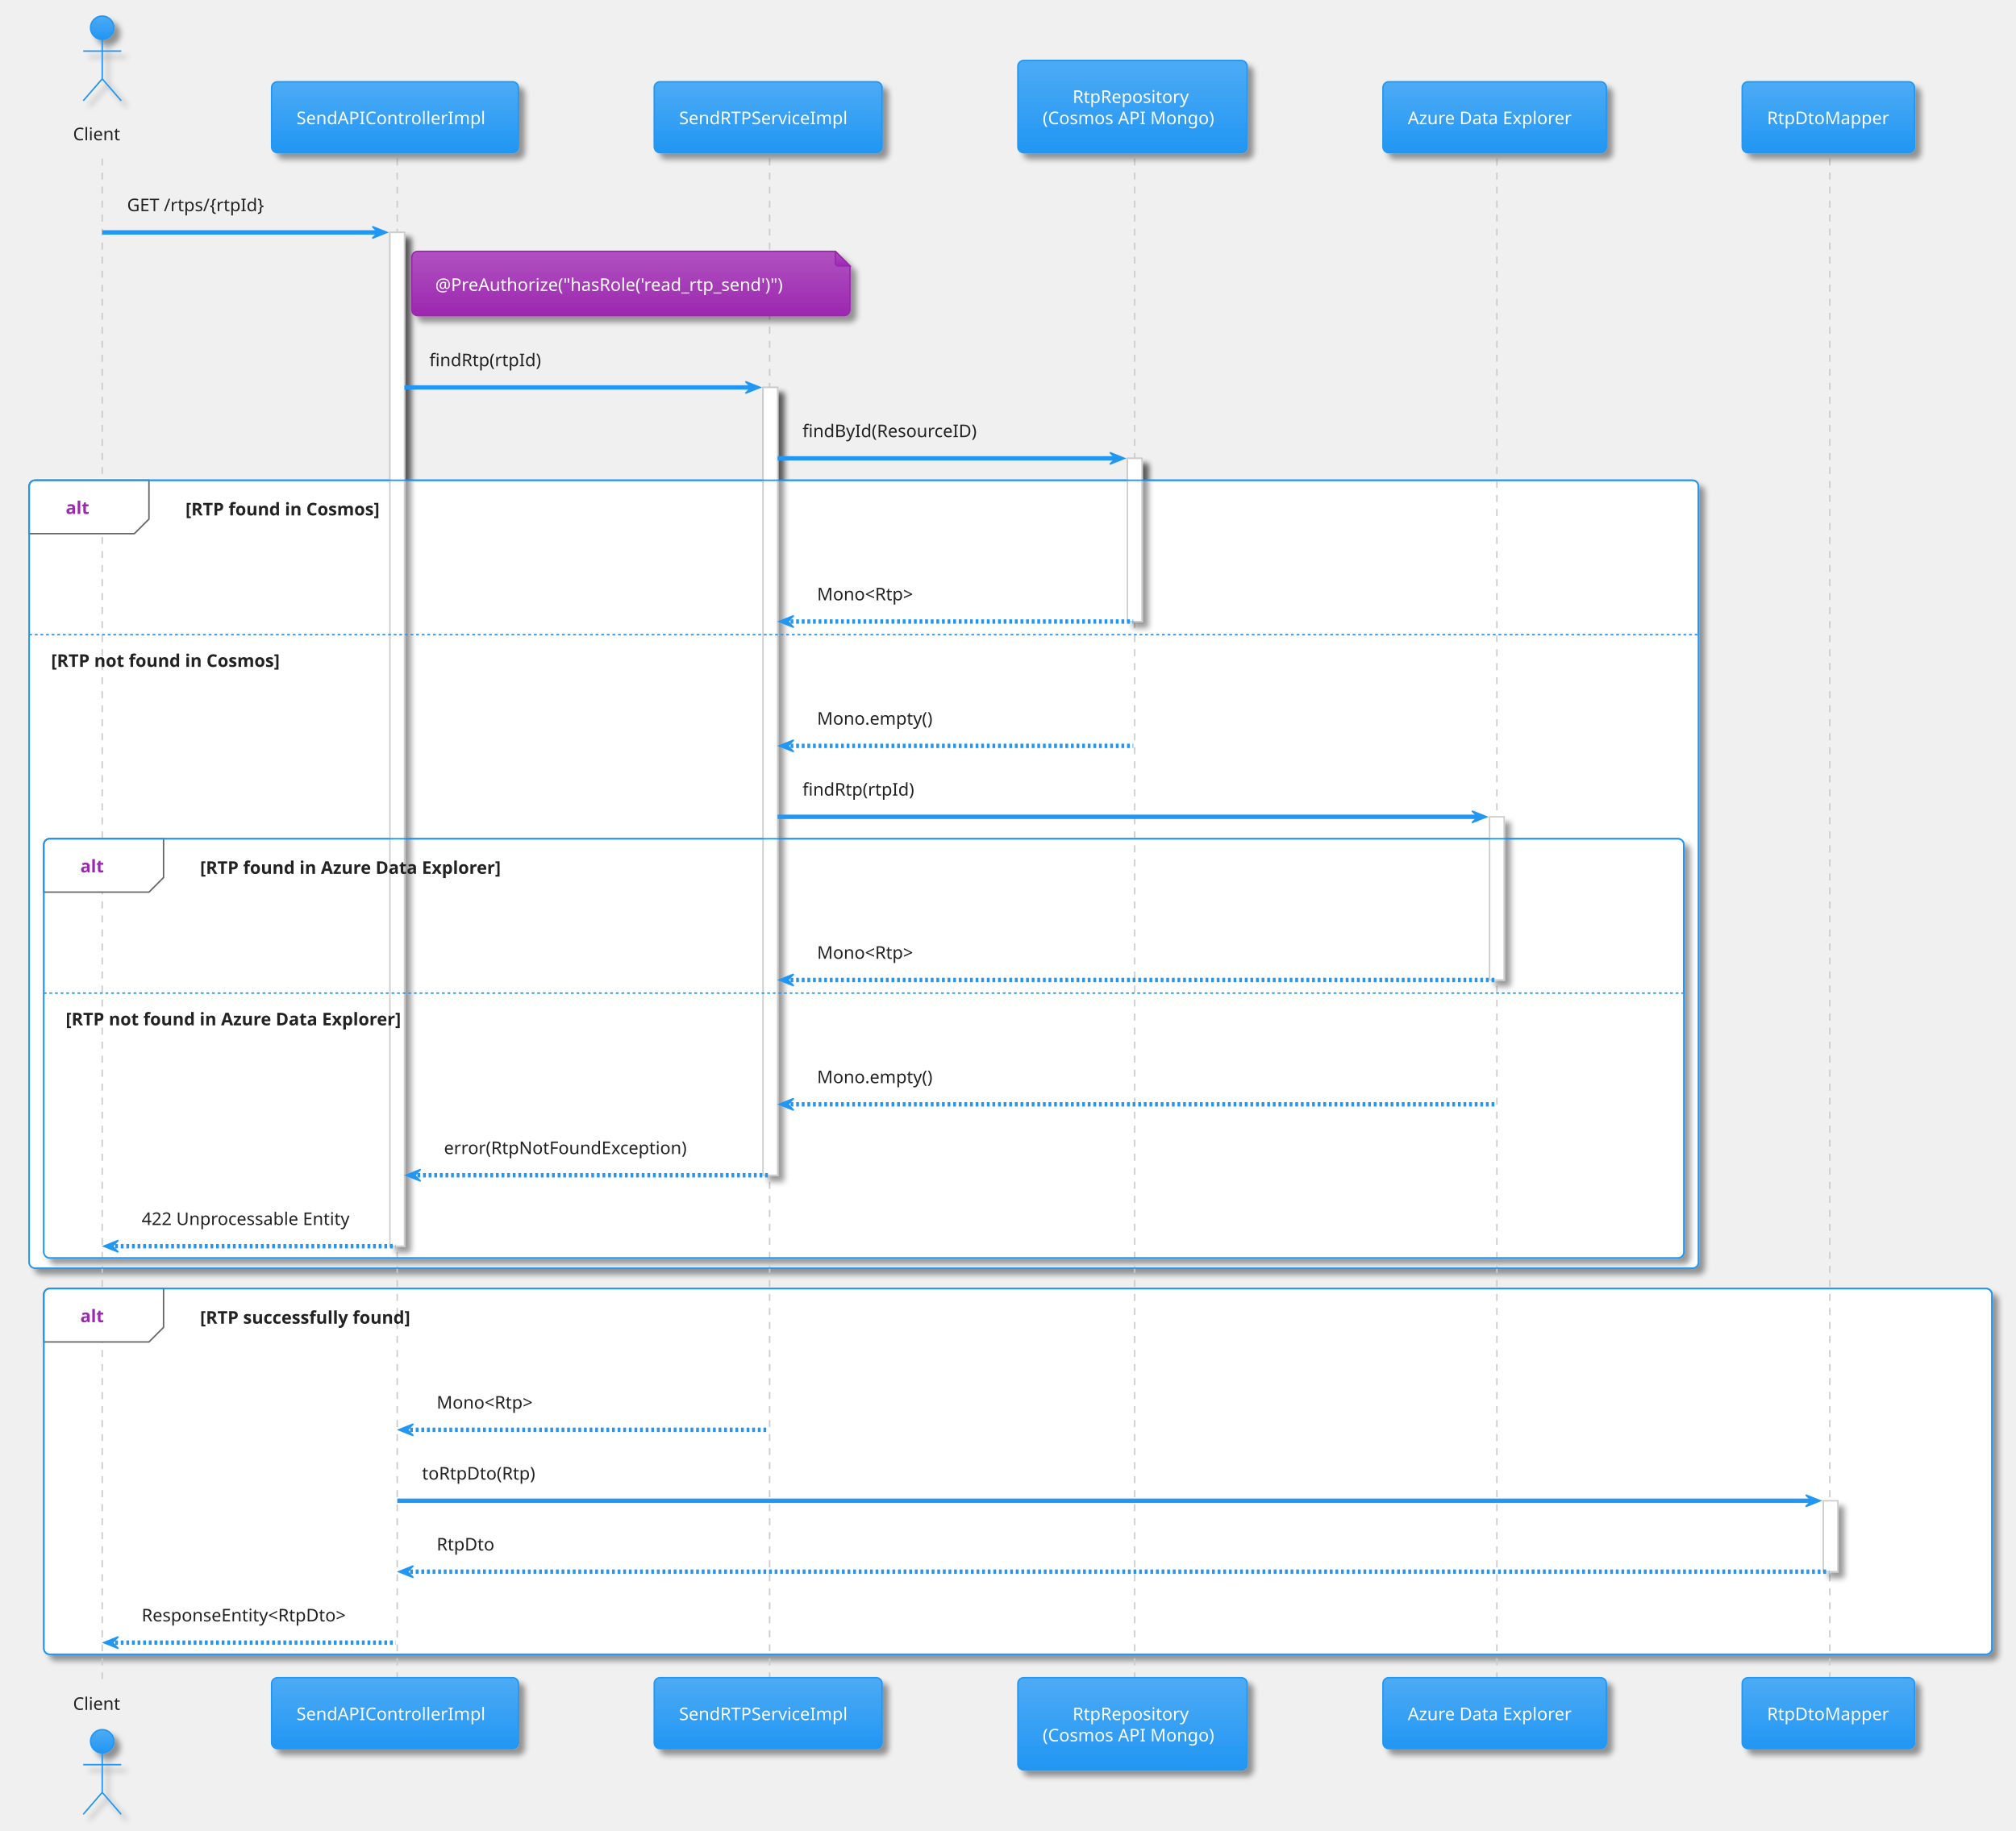
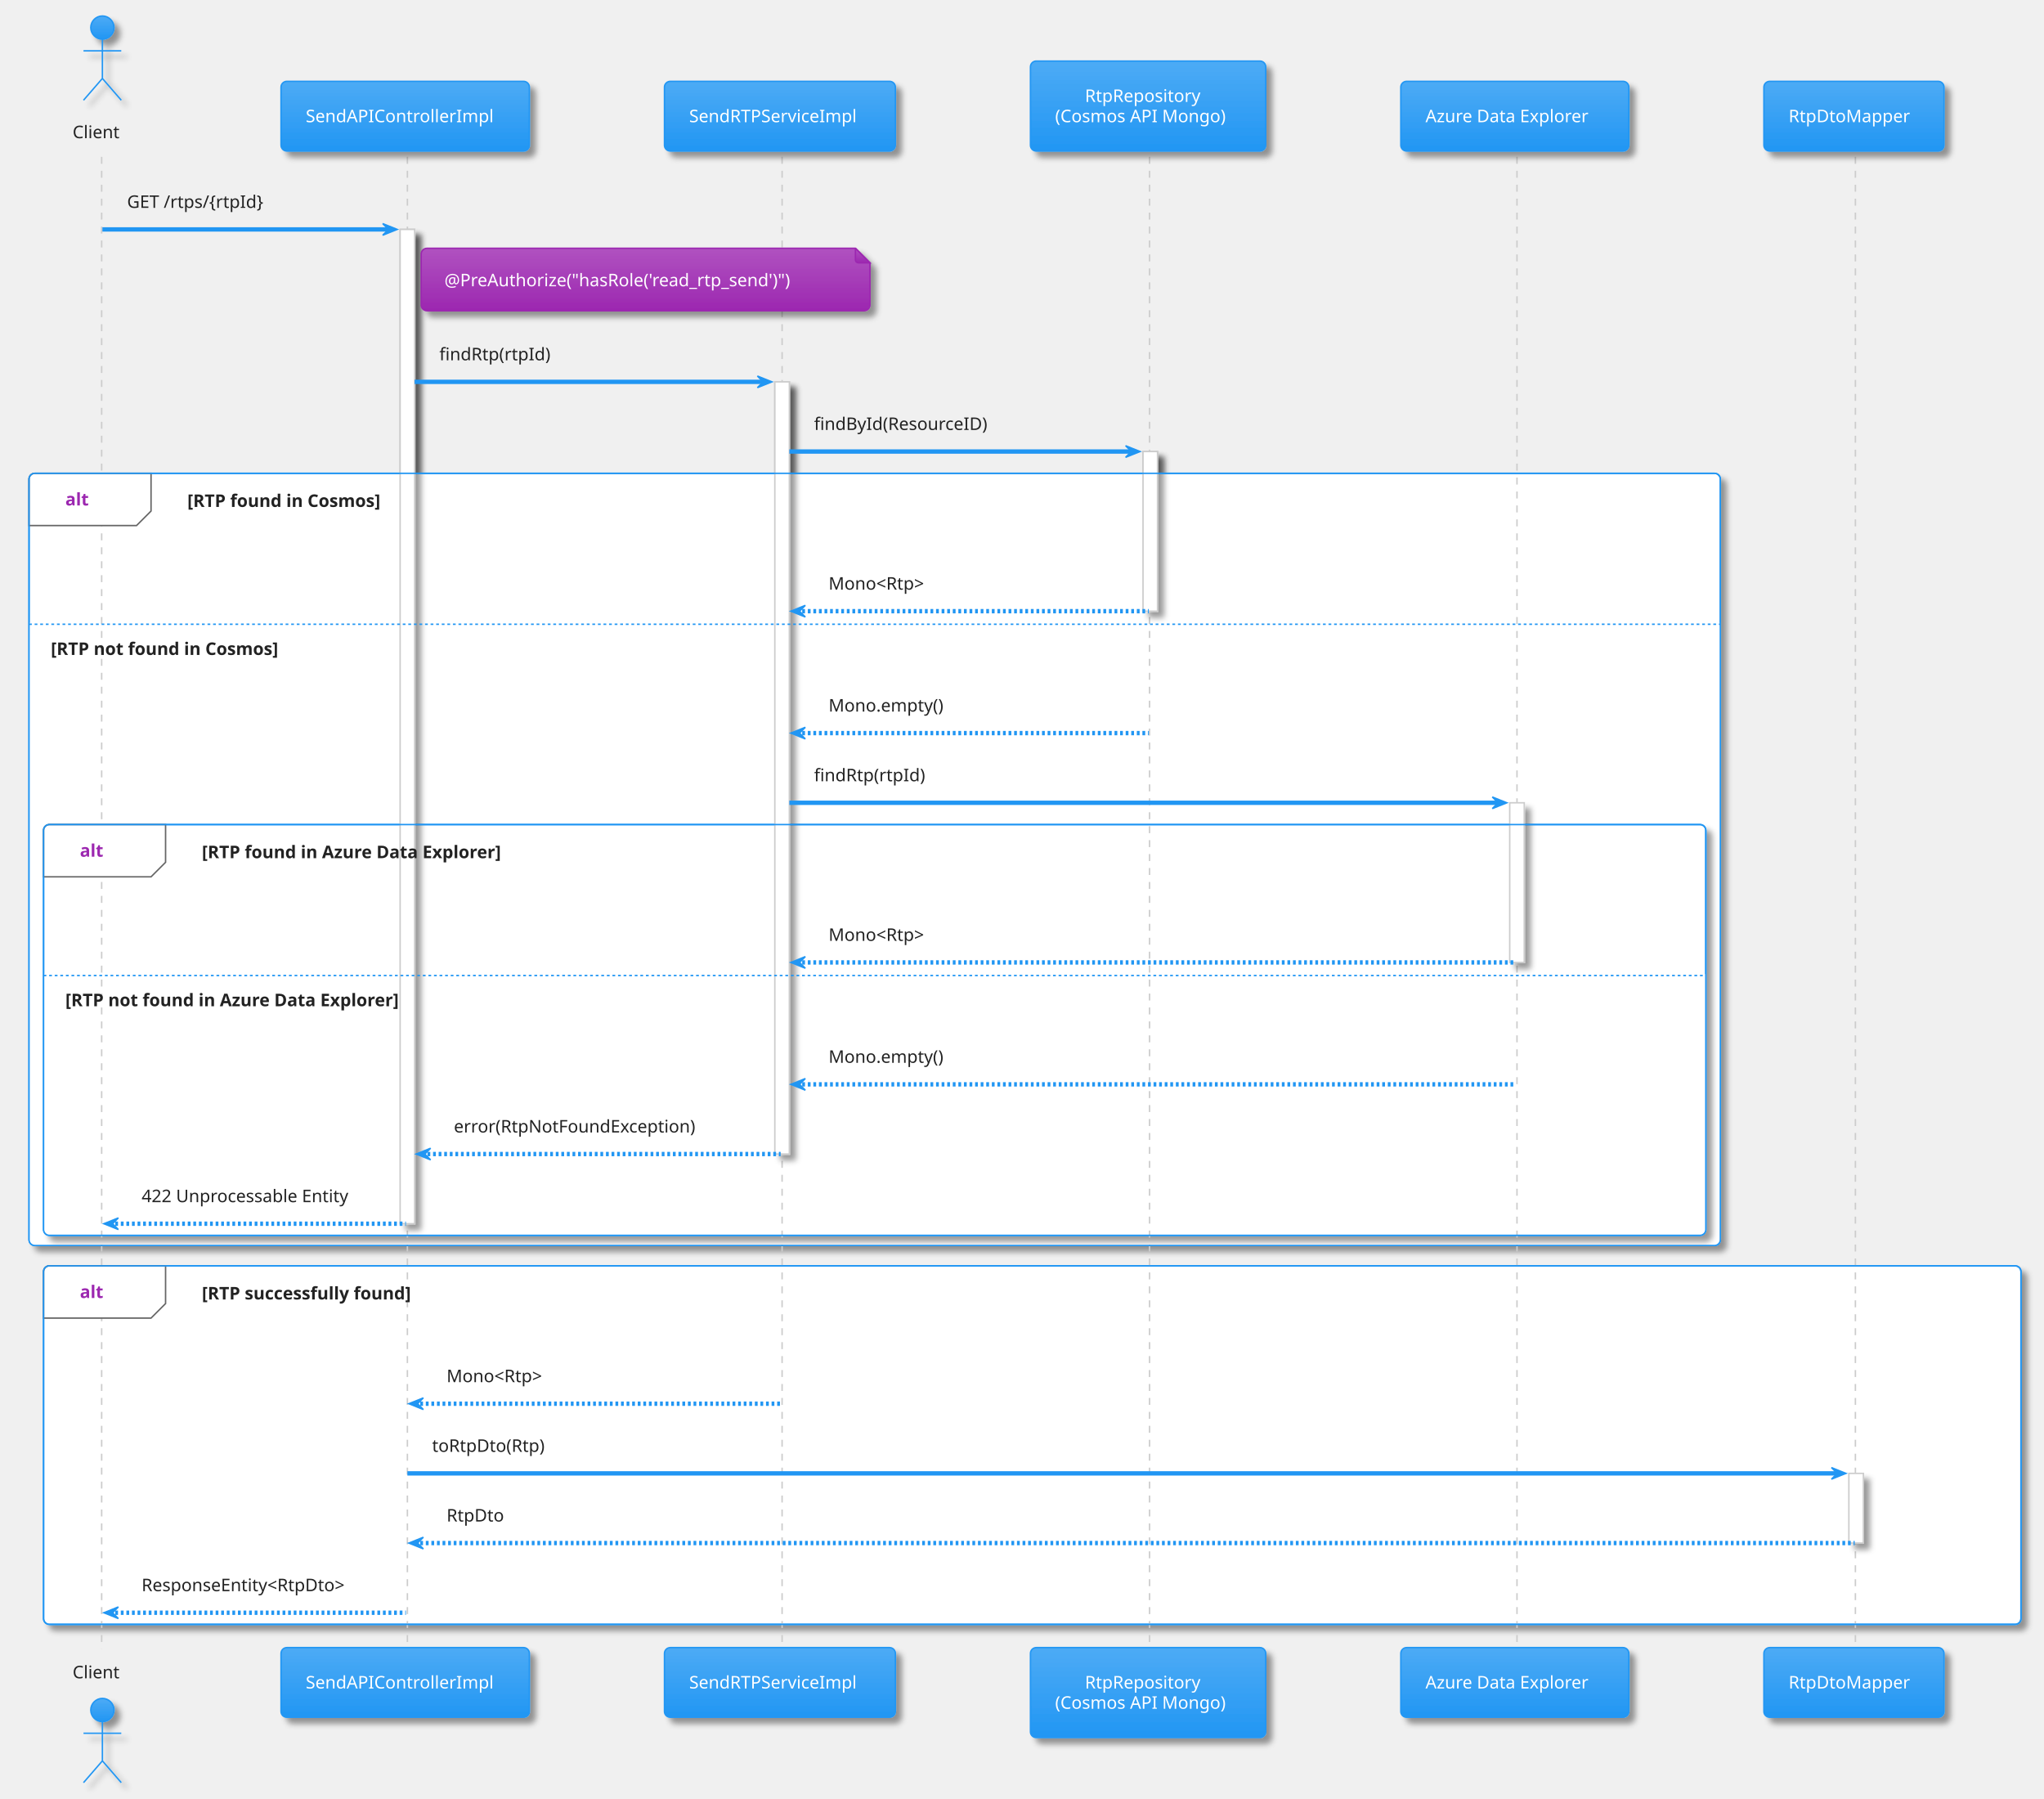
- <svg xmlns="http://www.w3.org/2000/svg" contentStyleType="text/css" height="1306.25px" preserveAspectRatio="none" style="width:1438px;height:1306px;" version="1.1" viewBox="0 0 1438 1306" width="1438.542px" zoomAndPan="magnify">
+ <svg xmlns="http://www.w3.org/2000/svg" contentStyleType="text/css" height="1290.625px" preserveAspectRatio="none" style="width:1466px;height:1290px;" version="1.1" viewBox="0 0 1466 1290" width="1466.667px" zoomAndPan="magnify">
  <defs>
    <filter height="300%" id="fuwh3gi7mes4q" width="300%" x="-1" y="-1">
      <feGaussianBlur result="blurOut" stdDeviation="2.083" />
      <feColorMatrix in="blurOut" result="blurOut2" type="matrix" values="0 0 0 0 0 0 0 0 0 0 0 0 0 0 0 0 0 0 .4 0" />
      <feOffset dx="4.167" dy="4.167" in="blurOut2" result="blurOut3" />
      <feBlend in="SourceGraphic" in2="blurOut3" mode="normal" />
    </filter>
    <linearGradient id="guwh3gi7mes4q0" x1="50%" x2="50%" y1="0%" y2="100%">
      <stop offset="0%" stop-color="#FFFFFF" />
      <stop offset="100%" stop-color="#FFFFFF" />
    </linearGradient>
    <linearGradient id="guwh3gi7mes4q1" x1="50%" x2="50%" y1="0%" y2="100%">
      <stop offset="0%" stop-color="#4DABF5" />
      <stop offset="100%" stop-color="#2196F3" />
    </linearGradient>
    <linearGradient id="guwh3gi7mes4q2" x1="50%" x2="50%" y1="0%" y2="100%">
      <stop offset="0%" stop-color="#B052C0" />
      <stop offset="100%" stop-color="#9C27B0" />
    </linearGradient>
  </defs>
  <g>
-     <rect fill="#FFFFFF" filter="url(#fuwh3gi7mes4q)" height="723.275" style="stroke:#CCCCCC;stroke-width:1.042;" width="10.417" x="278.125" y="165.8" />
-     <rect fill="#FFFFFF" filter="url(#fuwh3gi7mes4q)" height="562.075" style="stroke:#CCCCCC;stroke-width:1.042;" width="10.417" x="544.271" y="276.392" />
-     <rect fill="#FFFFFF" filter="url(#fuwh3gi7mes4q)" height="116.408" style="stroke:#CCCCCC;stroke-width:1.042;" width="10.417" x="804.167" y="327" />
-     <rect fill="#FFFFFF" filter="url(#fuwh3gi7mes4q)" height="116.408" style="stroke:#CCCCCC;stroke-width:1.042;" width="10.417" x="1062.5" y="582.733" />
-     <rect fill="#FFFFFF" filter="url(#fuwh3gi7mes4q)" height="50.608" style="stroke:#CCCCCC;stroke-width:1.042;" width="10.417" x="1300.521" y="1070.675" />
-     <rect fill="url(#guwh3gi7mes4q0)" filter="url(#fuwh3gi7mes4q)" height="562.075" rx="4.167" ry="4.167" style="stroke:#2196F3;stroke-width:1.042;" width="1190.625" x="20.833" y="342.625" />
-     <path d="M20.833,451.741 L1211.458,451.741 L1211.458,900.533 A4.167,4.167 0 0 1 1207.292,904.7 L25,904.7 A4.167,4.167 0 0 1 20.833,900.533 L20.833,451.741 " fill="url(#guwh3gi7mes4q0)" style="stroke:none;stroke-width:1.042;" />
-     <rect fill="url(#guwh3gi7mes4q0)" filter="url(#fuwh3gi7mes4q)" height="299.05" rx="4.167" ry="4.167" style="stroke:#2196F3;stroke-width:1.042;" width="1169.792" x="31.25" y="598.358" />
-     <path d="M31.25,707.475 L1201.042,707.475 L1201.042,893.241 A4.167,4.167 0 0 1 1196.875,897.408 L35.417,897.408 A4.167,4.167 0 0 1 31.25,893.241 L31.25,707.475 " fill="url(#guwh3gi7mes4q0)" style="stroke:none;stroke-width:1.042;" />
-     <rect fill="url(#guwh3gi7mes4q0)" filter="url(#fuwh3gi7mes4q)" height="260.942" rx="4.167" ry="4.167" style="stroke:#2196F3;stroke-width:1.042;" width="1389.583" x="31.25" y="919.283" />
-     <line style="stroke:#CCCCCC;stroke-width:1.042;stroke-dasharray:5.0,5.0;" x1="72.917" x2="72.917" y1="113.108" y2="1197.933" />
-     <line style="stroke:#CCCCCC;stroke-width:1.042;stroke-dasharray:5.0,5.0;" x1="283.333" x2="283.333" y1="113.108" y2="1197.933" />
-     <line style="stroke:#CCCCCC;stroke-width:1.042;stroke-dasharray:5.0,5.0;" x1="548.958" x2="548.958" y1="113.108" y2="1197.933" />
-     <line style="stroke:#CCCCCC;stroke-width:1.042;stroke-dasharray:5.0,5.0;" x1="809.375" x2="809.375" y1="113.108" y2="1197.933" />
-     <line style="stroke:#CCCCCC;stroke-width:1.042;stroke-dasharray:5.0,5.0;" x1="1067.708" x2="1067.708" y1="113.108" y2="1197.933" />
-     <line style="stroke:#CCCCCC;stroke-width:1.042;stroke-dasharray:5.0,5.0;" x1="1305.208" x2="1305.208" y1="113.108" y2="1197.933" />
-     <text fill="#222222" font-family="Verdana" font-size="12.5" lengthAdjust="spacing" textLength="35.417" x="52.083" y="100.067">Client</text>
-     <ellipse cx="72.917" cy="19.792" fill="url(#guwh3gi7mes4q1)" filter="url(#fuwh3gi7mes4q)" rx="8.333" ry="8.333" style="stroke:#2196F3;stroke-width:1.042;" />
-     <path d="M72.917,28.125 L72.917,56.25 M59.375,36.458 L86.458,36.458 M72.917,56.25 L59.375,71.875 M72.917,56.25 L86.458,71.875 " fill="none" filter="url(#fuwh3gi7mes4q)" style="stroke:#2196F3;stroke-width:1.042;" />
-     <text fill="#222222" font-family="Verdana" font-size="12.5" lengthAdjust="spacing" textLength="35.417" x="52.083" y="1219.875">Client</text>
-     <ellipse cx="72.917" cy="1242.291" fill="url(#guwh3gi7mes4q1)" filter="url(#fuwh3gi7mes4q)" rx="8.333" ry="8.333" style="stroke:#2196F3;stroke-width:1.042;" />
-     <path d="M72.917,1250.625 L72.917,1278.75 M59.375,1258.958 L86.458,1258.958 M72.917,1278.75 L59.375,1294.375 M72.917,1278.75 L86.458,1294.375 " fill="none" filter="url(#fuwh3gi7mes4q)" style="stroke:#2196F3;stroke-width:1.042;" />
-     <rect fill="url(#guwh3gi7mes4q1)" filter="url(#fuwh3gi7mes4q)" height="50.608" rx="4.167" ry="4.167" style="stroke:#2196F3;stroke-width:1.042;" width="176.042" x="193.75" y="58.333" />
-     <text fill="#FFFFFF" font-family="Verdana" font-size="12.5" lengthAdjust="spacing" textLength="140.625" x="211.458" y="88.609">SendAPIControllerImpl</text>
-     <rect fill="url(#guwh3gi7mes4q1)" filter="url(#fuwh3gi7mes4q)" height="50.608" rx="4.167" ry="4.167" style="stroke:#2196F3;stroke-width:1.042;" width="176.042" x="193.75" y="1196.891" />
-     <text fill="#FFFFFF" font-family="Verdana" font-size="12.5" lengthAdjust="spacing" textLength="140.625" x="211.458" y="1227.167">SendAPIControllerImpl</text>
-     <rect fill="url(#guwh3gi7mes4q1)" filter="url(#fuwh3gi7mes4q)" height="50.608" rx="4.167" ry="4.167" style="stroke:#2196F3;stroke-width:1.042;" width="162.5" x="466.667" y="58.333" />
-     <text fill="#FFFFFF" font-family="Verdana" font-size="12.5" lengthAdjust="spacing" textLength="127.083" x="484.375" y="88.609">SendRTPServiceImpl</text>
-     <rect fill="url(#guwh3gi7mes4q1)" filter="url(#fuwh3gi7mes4q)" height="50.608" rx="4.167" ry="4.167" style="stroke:#2196F3;stroke-width:1.042;" width="162.5" x="466.667" y="1196.891" />
-     <text fill="#FFFFFF" font-family="Verdana" font-size="12.5" lengthAdjust="spacing" textLength="127.083" x="484.375" y="1227.167">SendRTPServiceImpl</text>
-     <rect fill="url(#guwh3gi7mes4q1)" filter="url(#fuwh3gi7mes4q)" height="65.8" rx="4.167" ry="4.167" style="stroke:#2196F3;stroke-width:1.042;" width="163.542" x="726.042" y="43.142" />
-     <text fill="#FFFFFF" font-family="Verdana" font-size="12.5" lengthAdjust="spacing" textLength="85.417" x="765.104" y="73.417">RtpRepository</text>
-     <text fill="#FFFFFF" font-family="Verdana" font-size="12.5" lengthAdjust="spacing" textLength="128.125" x="743.75" y="88.609">(Cosmos API Mongo)</text>
-     <rect fill="url(#guwh3gi7mes4q1)" filter="url(#fuwh3gi7mes4q)" height="65.8" rx="4.167" ry="4.167" style="stroke:#2196F3;stroke-width:1.042;" width="163.542" x="726.042" y="1196.891" />
-     <text fill="#FFFFFF" font-family="Verdana" font-size="12.5" lengthAdjust="spacing" textLength="85.417" x="765.104" y="1227.167">RtpRepository</text>
-     <text fill="#FFFFFF" font-family="Verdana" font-size="12.5" lengthAdjust="spacing" textLength="128.125" x="743.75" y="1242.358">(Cosmos API Mongo)</text>
-     <rect fill="url(#guwh3gi7mes4q1)" filter="url(#fuwh3gi7mes4q)" height="50.608" rx="4.167" ry="4.167" style="stroke:#2196F3;stroke-width:1.042;" width="159.375" x="986.458" y="58.333" />
-     <text fill="#FFFFFF" font-family="Verdana" font-size="12.5" lengthAdjust="spacing" textLength="123.958" x="1004.167" y="88.609">Azure Data Explorer</text>
-     <rect fill="url(#guwh3gi7mes4q1)" filter="url(#fuwh3gi7mes4q)" height="50.608" rx="4.167" ry="4.167" style="stroke:#2196F3;stroke-width:1.042;" width="159.375" x="986.458" y="1196.891" />
-     <text fill="#FFFFFF" font-family="Verdana" font-size="12.5" lengthAdjust="spacing" textLength="123.958" x="1004.167" y="1227.167">Azure Data Explorer</text>
-     <rect fill="url(#guwh3gi7mes4q1)" filter="url(#fuwh3gi7mes4q)" height="50.608" rx="4.167" ry="4.167" style="stroke:#2196F3;stroke-width:1.042;" width="122.917" x="1242.708" y="58.333" />
-     <text fill="#FFFFFF" font-family="Verdana" font-size="12.5" lengthAdjust="spacing" textLength="87.5" x="1260.417" y="88.609">RtpDtoMapper</text>
-     <rect fill="url(#guwh3gi7mes4q1)" filter="url(#fuwh3gi7mes4q)" height="50.608" rx="4.167" ry="4.167" style="stroke:#2196F3;stroke-width:1.042;" width="122.917" x="1242.708" y="1196.891" />
-     <text fill="#FFFFFF" font-family="Verdana" font-size="12.5" lengthAdjust="spacing" textLength="87.5" x="1260.417" y="1227.167">RtpDtoMapper</text>
-     <rect fill="#FFFFFF" filter="url(#fuwh3gi7mes4q)" height="723.275" style="stroke:#CCCCCC;stroke-width:1.042;" width="10.417" x="278.125" y="165.8" />
-     <rect fill="#FFFFFF" filter="url(#fuwh3gi7mes4q)" height="562.075" style="stroke:#CCCCCC;stroke-width:1.042;" width="10.417" x="544.271" y="276.392" />
-     <rect fill="#FFFFFF" filter="url(#fuwh3gi7mes4q)" height="116.408" style="stroke:#CCCCCC;stroke-width:1.042;" width="10.417" x="804.167" y="327" />
-     <rect fill="#FFFFFF" filter="url(#fuwh3gi7mes4q)" height="116.408" style="stroke:#CCCCCC;stroke-width:1.042;" width="10.417" x="1062.5" y="582.733" />
-     <rect fill="#FFFFFF" filter="url(#fuwh3gi7mes4q)" height="50.608" style="stroke:#CCCCCC;stroke-width:1.042;" width="10.417" x="1300.521" y="1070.675" />
-     <polygon fill="#2196F3" points="265.625,161.633,276.042,165.8,265.625,169.967,269.792,165.8" style="stroke:#2196F3;stroke-width:1.042;" />
-     <line style="stroke:#2196F3;stroke-width:3.125;" x1="72.917" x2="271.875" y1="165.8" y2="165.8" />
-     <text fill="#222222" font-family="Verdana" font-size="12.5" lengthAdjust="spacing" textLength="110.417" x="90.625" y="150.675">GET /rtps/{rtpId}</text>
-     <path d="M293.75,183.508 L293.75,221.008 A4.167,4.167 0 0 0 297.917,225.175 L602.083,225.175 A4.167,4.167 0 0 0 606.25,221.008 L606.25,189.758 L595.833,179.342 L297.917,179.342 A4.167,4.167 0 0 0 293.75,183.508 " fill="url(#guwh3gi7mes4q2)" filter="url(#fuwh3gi7mes4q)" style="stroke:#9C27B0;stroke-width:1.042;" />
-     <path d="M595.833,179.342 L595.833,187.675 A2.083,2.083 0 0 0 597.917,189.758 L606.25,189.758 L595.833,179.342 " fill="url(#guwh3gi7mes4q2)" style="stroke:#9C27B0;stroke-width:1.042;" />
-     <text fill="#FFFFFF" font-family="Verdana" font-size="12.5" lengthAdjust="spacing" textLength="269.792" x="310.417" y="207.534">@PreAuthorize("hasRole('read_rtp_send')")</text>
-     <polygon fill="#2196F3" points="531.771,272.225,542.188,276.392,531.771,280.558,535.938,276.392" style="stroke:#2196F3;stroke-width:1.042;" />
-     <line style="stroke:#2196F3;stroke-width:3.125;" x1="288.542" x2="538.021" y1="276.392" y2="276.392" />
-     <text fill="#222222" font-family="Verdana" font-size="12.5" lengthAdjust="spacing" textLength="84.375" x="306.25" y="261.267">findRtp(rtpId)</text>
-     <polygon fill="#2196F3" points="791.667,322.833,802.083,327,791.667,331.167,795.833,327" style="stroke:#2196F3;stroke-width:1.042;" />
-     <line style="stroke:#2196F3;stroke-width:3.125;" x1="554.688" x2="797.917" y1="327" y2="327" />
-     <text fill="#222222" font-family="Verdana" font-size="12.5" lengthAdjust="spacing" textLength="132.292" x="572.396" y="311.875">findById(ResourceID)</text>
-     <path d="M25,342.625 L106.25,342.625 L106.25,370.317 L95.833,380.733 L20.833,380.733 L20.833,346.792 A4.167,4.167 0 0 1 25,342.625 " fill="#FFFFFF" style="stroke:#666666;stroke-width:1.042;" />
-     <rect fill="none" height="562.075" rx="4.167" ry="4.167" style="stroke:#2196F3;stroke-width:1.042;" width="1190.625" x="20.833" y="342.625" />
-     <text fill="#9C27B0" font-family="Verdana" font-size="12.5" font-weight="bold" lengthAdjust="spacing" textLength="17.708" x="46.875" y="366.65">alt</text>
-     <text fill="#222222" font-family="Verdana" font-size="12.5" font-weight="bold" lengthAdjust="spacing" textLength="162.5" x="132.292" y="367.692">[RTP found in Cosmos]</text>
-     <polygon fill="#2196F3" points="566.146,439.241,555.729,443.408,566.146,447.575,561.979,443.408" style="stroke:#2196F3;stroke-width:1.042;" />
-     <line style="stroke:#2196F3;stroke-width:3.125;stroke-dasharray:2.0,2.0;" x1="559.896" x2="808.333" y1="443.408" y2="443.408" />
-     <text fill="#222222" font-family="Verdana" font-size="12.5" lengthAdjust="spacing" textLength="75" x="582.812" y="428.284">Mono&lt;Rtp&gt;</text>
-     <line style="stroke:#2196F3;stroke-width:1.042;stroke-dasharray:2.0,2.0;" x1="20.833" x2="1211.458" y1="452.783" y2="452.783" />
-     <text fill="#222222" font-family="Verdana" font-size="12.5" font-weight="bold" lengthAdjust="spacing" textLength="189.583" x="36.458" y="475.767">[RTP not found in Cosmos]</text>
-     <polygon fill="#2196F3" points="566.146,527.958,555.729,532.125,566.146,536.292,561.979,532.125" style="stroke:#2196F3;stroke-width:1.042;" />
-     <line style="stroke:#2196F3;stroke-width:3.125;stroke-dasharray:2.0,2.0;" x1="559.896" x2="808.333" y1="532.125" y2="532.125" />
-     <text fill="#222222" font-family="Verdana" font-size="12.5" lengthAdjust="spacing" textLength="87.5" x="582.812" y="517">Mono.empty()</text>
-     <polygon fill="#2196F3" points="1050,578.567,1060.417,582.733,1050,586.9,1054.167,582.733" style="stroke:#2196F3;stroke-width:1.042;" />
-     <line style="stroke:#2196F3;stroke-width:3.125;" x1="554.688" x2="1056.25" y1="582.733" y2="582.733" />
-     <text fill="#222222" font-family="Verdana" font-size="12.5" lengthAdjust="spacing" textLength="84.375" x="572.396" y="567.609">findRtp(rtpId)</text>
-     <path d="M35.417,598.358 L116.667,598.358 L116.667,626.05 L106.25,636.466 L31.25,636.466 L31.25,602.525 A4.167,4.167 0 0 1 35.417,598.358 " fill="#FFFFFF" style="stroke:#666666;stroke-width:1.042;" />
-     <rect fill="none" height="299.05" rx="4.167" ry="4.167" style="stroke:#2196F3;stroke-width:1.042;" width="1169.792" x="31.25" y="598.358" />
-     <text fill="#9C27B0" font-family="Verdana" font-size="12.5" font-weight="bold" lengthAdjust="spacing" textLength="17.708" x="57.292" y="622.384">alt</text>
-     <text fill="#222222" font-family="Verdana" font-size="12.5" font-weight="bold" lengthAdjust="spacing" textLength="247.917" x="142.708" y="623.425">[RTP found in Azure Data Explorer]</text>
-     <polygon fill="#2196F3" points="566.146,694.975,555.729,699.141,566.146,703.308,561.979,699.141" style="stroke:#2196F3;stroke-width:1.042;" />
-     <line style="stroke:#2196F3;stroke-width:3.125;stroke-dasharray:2.0,2.0;" x1="559.896" x2="1066.667" y1="699.141" y2="699.141" />
-     <text fill="#222222" font-family="Verdana" font-size="12.5" lengthAdjust="spacing" textLength="75" x="582.812" y="684.017">Mono&lt;Rtp&gt;</text>
-     <line style="stroke:#2196F3;stroke-width:1.042;stroke-dasharray:2.0,2.0;" x1="31.25" x2="1201.042" y1="708.516" y2="708.516" />
-     <text fill="#222222" font-family="Verdana" font-size="12.5" font-weight="bold" lengthAdjust="spacing" textLength="275" x="46.875" y="731.5">[RTP not found in Azure Data Explorer]</text>
-     <polygon fill="#2196F3" points="566.146,783.691,555.729,787.858,566.146,792.025,561.979,787.858" style="stroke:#2196F3;stroke-width:1.042;" />
-     <line style="stroke:#2196F3;stroke-width:3.125;stroke-dasharray:2.0,2.0;" x1="559.896" x2="1066.667" y1="787.858" y2="787.858" />
-     <text fill="#222222" font-family="Verdana" font-size="12.5" lengthAdjust="spacing" textLength="87.5" x="582.812" y="772.734">Mono.empty()</text>
-     <polygon fill="#2196F3" points="300,834.3,289.583,838.466,300,842.633,295.833,838.466" style="stroke:#2196F3;stroke-width:1.042;" />
-     <line style="stroke:#2196F3;stroke-width:3.125;stroke-dasharray:2.0,2.0;" x1="293.75" x2="548.438" y1="838.466" y2="838.466" />
-     <text fill="#222222" font-family="Verdana" font-size="12.5" lengthAdjust="spacing" textLength="182.292" x="316.667" y="823.342">error(RtpNotFoundException)</text>
-     <polygon fill="#2196F3" points="84.375,884.908,73.958,889.075,84.375,893.241,80.208,889.075" style="stroke:#2196F3;stroke-width:1.042;" />
-     <line style="stroke:#2196F3;stroke-width:3.125;stroke-dasharray:2.0,2.0;" x1="78.125" x2="282.292" y1="889.075" y2="889.075" />
-     <text fill="#222222" font-family="Verdana" font-size="12.5" lengthAdjust="spacing" textLength="159.375" x="101.042" y="873.95">422 Unprocessable Entity</text>
-     <path d="M35.417,919.283 L116.667,919.283 L116.667,946.975 L106.25,957.391 L31.25,957.391 L31.25,923.45 A4.167,4.167 0 0 1 35.417,919.283 " fill="#FFFFFF" style="stroke:#666666;stroke-width:1.042;" />
-     <rect fill="none" height="260.942" rx="4.167" ry="4.167" style="stroke:#2196F3;stroke-width:1.042;" width="1389.583" x="31.25" y="919.283" />
-     <text fill="#9C27B0" font-family="Verdana" font-size="12.5" font-weight="bold" lengthAdjust="spacing" textLength="17.708" x="57.292" y="943.308">alt</text>
-     <text fill="#222222" font-family="Verdana" font-size="12.5" font-weight="bold" lengthAdjust="spacing" textLength="176.042" x="142.708" y="944.35">[RTP successfully found]</text>
-     <polygon fill="#2196F3" points="294.792,1015.9,284.375,1020.066,294.792,1024.233,290.625,1020.066" style="stroke:#2196F3;stroke-width:1.042;" />
-     <line style="stroke:#2196F3;stroke-width:3.125;stroke-dasharray:2.0,2.0;" x1="288.542" x2="548.438" y1="1020.066" y2="1020.066" />
-     <text fill="#222222" font-family="Verdana" font-size="12.5" lengthAdjust="spacing" textLength="75" x="311.458" y="1004.942">Mono&lt;Rtp&gt;</text>
-     <polygon fill="#2196F3" points="1288.021,1066.508,1298.438,1070.675,1288.021,1074.841,1292.188,1070.675" style="stroke:#2196F3;stroke-width:1.042;" />
-     <line style="stroke:#2196F3;stroke-width:3.125;" x1="283.333" x2="1294.271" y1="1070.675" y2="1070.675" />
-     <text fill="#222222" font-family="Verdana" font-size="12.5" lengthAdjust="spacing" textLength="86.458" x="301.042" y="1055.55">toRtpDto(Rtp)</text>
-     <polygon fill="#2196F3" points="294.792,1117.116,284.375,1121.283,294.792,1125.45,290.625,1121.283" style="stroke:#2196F3;stroke-width:1.042;" />
-     <line style="stroke:#2196F3;stroke-width:3.125;stroke-dasharray:2.0,2.0;" x1="288.542" x2="1304.688" y1="1121.283" y2="1121.283" />
-     <text fill="#222222" font-family="Verdana" font-size="12.5" lengthAdjust="spacing" textLength="42.708" x="311.458" y="1106.158">RtpDto</text>
-     <polygon fill="#2196F3" points="84.375,1167.725,73.958,1171.891,84.375,1176.058,80.208,1171.891" style="stroke:#2196F3;stroke-width:1.042;" />
-     <line style="stroke:#2196F3;stroke-width:3.125;stroke-dasharray:2.0,2.0;" x1="78.125" x2="282.292" y1="1171.891" y2="1171.891" />
-     <text fill="#222222" font-family="Verdana" font-size="12.5" lengthAdjust="spacing" textLength="159.375" x="101.042" y="1156.767">ResponseEntity&lt;RtpDto&gt;</text>
+     <rect fill="#FFFFFF" filter="url(#fuwh3gi7mes4q)" height="713.021" style="stroke:#CCCCCC;stroke-width:1.042;" width="10.417" x="286.979" y="164.518" />
+     <rect fill="#FFFFFF" filter="url(#fuwh3gi7mes4q)" height="553.744" style="stroke:#CCCCCC;stroke-width:1.042;" width="10.417" x="555.729" y="273.828" />
+     <rect fill="#FFFFFF" filter="url(#fuwh3gi7mes4q)" height="114.486" style="stroke:#CCCCCC;stroke-width:1.042;" width="10.417" x="819.792" y="323.796" />
+     <rect fill="#FFFFFF" filter="url(#fuwh3gi7mes4q)" height="114.486" style="stroke:#CCCCCC;stroke-width:1.042;" width="10.417" x="1082.812" y="575.684" />
+     <rect fill="#FFFFFF" filter="url(#fuwh3gi7mes4q)" height="49.967" style="stroke:#CCCCCC;stroke-width:1.042;" width="10.417" x="1326.042" y="1056.575" />
+     <rect fill="url(#guwh3gi7mes4q0)" filter="url(#fuwh3gi7mes4q)" height="553.744" rx="4.167" ry="4.167" style="stroke:#2196F3;stroke-width:1.042;" width="1213.021" x="20.833" y="339.421" />
+     <path d="M20.833,446.615 L1233.854,446.615 L1233.854,888.997 A4.167,4.167 0 0 1 1229.688,893.164 L25,893.164 A4.167,4.167 0 0 1 20.833,888.997 L20.833,446.615 " fill="url(#guwh3gi7mes4q0)" style="stroke:none;stroke-width:1.042;" />
+     <rect fill="url(#guwh3gi7mes4q0)" filter="url(#fuwh3gi7mes4q)" height="294.564" rx="4.167" ry="4.167" style="stroke:#2196F3;stroke-width:1.042;" width="1192.188" x="31.25" y="591.309" />
+     <path d="M31.25,698.503 L1223.438,698.503 L1223.438,881.706 A4.167,4.167 0 0 1 1219.271,885.872 L35.417,885.872 A4.167,4.167 0 0 1 31.25,881.706 L31.25,698.503 " fill="url(#guwh3gi7mes4q0)" style="stroke:none;stroke-width:1.042;" />
+     <rect fill="url(#guwh3gi7mes4q0)" filter="url(#fuwh3gi7mes4q)" height="257.096" rx="4.167" ry="4.167" style="stroke:#2196F3;stroke-width:1.042;" width="1418.229" x="31.25" y="907.747" />
+     <line style="stroke:#CCCCCC;stroke-width:1.042;stroke-dasharray:5.0,5.0;" x1="72.917" x2="72.917" y1="112.467" y2="1182.552" />
+     <line style="stroke:#CCCCCC;stroke-width:1.042;stroke-dasharray:5.0,5.0;" x1="292.188" x2="292.188" y1="112.467" y2="1182.552" />
+     <line style="stroke:#CCCCCC;stroke-width:1.042;stroke-dasharray:5.0,5.0;" x1="560.938" x2="560.938" y1="112.467" y2="1182.552" />
+     <line style="stroke:#CCCCCC;stroke-width:1.042;stroke-dasharray:5.0,5.0;" x1="824.479" x2="824.479" y1="112.467" y2="1182.552" />
+     <line style="stroke:#CCCCCC;stroke-width:1.042;stroke-dasharray:5.0,5.0;" x1="1088.021" x2="1088.021" y1="112.467" y2="1182.552" />
+     <line style="stroke:#CCCCCC;stroke-width:1.042;stroke-dasharray:5.0,5.0;" x1="1330.729" x2="1330.729" y1="112.467" y2="1182.552" />
+     <text fill="#222222" font-family="Verdana" font-size="12.5" lengthAdjust="spacing" textLength="36.458" x="52.083" y="99.103">Client</text>
+     <ellipse cx="73.438" cy="19.792" fill="url(#guwh3gi7mes4q1)" filter="url(#fuwh3gi7mes4q)" rx="8.333" ry="8.333" style="stroke:#2196F3;stroke-width:1.042;" />
+     <path d="M73.438,28.125 L73.438,56.25 M59.896,36.458 L86.979,36.458 M73.438,56.25 L59.896,71.875 M73.438,56.25 L86.979,71.875 " fill="none" filter="url(#fuwh3gi7mes4q)" style="stroke:#2196F3;stroke-width:1.042;" />
+     <text fill="#222222" font-family="Verdana" font-size="12.5" lengthAdjust="spacing" textLength="36.458" x="52.083" y="1203.53">Client</text>
+     <ellipse cx="73.438" cy="1226.27" fill="url(#guwh3gi7mes4q1)" filter="url(#fuwh3gi7mes4q)" rx="8.333" ry="8.333" style="stroke:#2196F3;stroke-width:1.042;" />
+     <path d="M73.438,1234.603 L73.438,1262.728 M59.896,1242.936 L86.979,1242.936 M73.438,1262.728 L59.896,1278.353 M73.438,1262.728 L86.979,1278.353 " fill="none" filter="url(#fuwh3gi7mes4q)" style="stroke:#2196F3;stroke-width:1.042;" />
+     <rect fill="url(#guwh3gi7mes4q1)" filter="url(#fuwh3gi7mes4q)" height="49.967" rx="4.167" ry="4.167" style="stroke:#2196F3;stroke-width:1.042;" width="178.125" x="201.562" y="58.333" />
+     <text fill="#FFFFFF" font-family="Verdana" font-size="12.5" lengthAdjust="spacing" textLength="142.708" x="219.271" y="87.644">SendAPIControllerImpl</text>
+     <rect fill="url(#guwh3gi7mes4q1)" filter="url(#fuwh3gi7mes4q)" height="49.967" rx="4.167" ry="4.167" style="stroke:#2196F3;stroke-width:1.042;" width="178.125" x="201.562" y="1181.51" />
+     <text fill="#FFFFFF" font-family="Verdana" font-size="12.5" lengthAdjust="spacing" textLength="142.708" x="219.271" y="1210.822">SendAPIControllerImpl</text>
+     <rect fill="url(#guwh3gi7mes4q1)" filter="url(#fuwh3gi7mes4q)" height="49.967" rx="4.167" ry="4.167" style="stroke:#2196F3;stroke-width:1.042;" width="165.625" x="476.562" y="58.333" />
+     <text fill="#FFFFFF" font-family="Verdana" font-size="12.5" lengthAdjust="spacing" textLength="130.208" x="494.271" y="87.644">SendRTPServiceImpl</text>
+     <rect fill="url(#guwh3gi7mes4q1)" filter="url(#fuwh3gi7mes4q)" height="49.967" rx="4.167" ry="4.167" style="stroke:#2196F3;stroke-width:1.042;" width="165.625" x="476.562" y="1181.51" />
+     <text fill="#FFFFFF" font-family="Verdana" font-size="12.5" lengthAdjust="spacing" textLength="130.208" x="494.271" y="1210.822">SendRTPServiceImpl</text>
+     <rect fill="url(#guwh3gi7mes4q1)" filter="url(#fuwh3gi7mes4q)" height="64.518" rx="4.167" ry="4.167" style="stroke:#2196F3;stroke-width:1.042;" width="168.75" x="739.062" y="43.783" />
+     <text fill="#FFFFFF" font-family="Verdana" font-size="12.5" lengthAdjust="spacing" textLength="90.625" x="778.125" y="73.094">RtpRepository</text>
+     <text fill="#FFFFFF" font-family="Verdana" font-size="12.5" lengthAdjust="spacing" textLength="133.333" x="756.771" y="87.644">(Cosmos API Mongo)</text>
+     <rect fill="url(#guwh3gi7mes4q1)" filter="url(#fuwh3gi7mes4q)" height="64.518" rx="4.167" ry="4.167" style="stroke:#2196F3;stroke-width:1.042;" width="168.75" x="739.062" y="1181.51" />
+     <text fill="#FFFFFF" font-family="Verdana" font-size="12.5" lengthAdjust="spacing" textLength="90.625" x="778.125" y="1210.822">RtpRepository</text>
+     <text fill="#FFFFFF" font-family="Verdana" font-size="12.5" lengthAdjust="spacing" textLength="133.333" x="756.771" y="1225.372">(Cosmos API Mongo)</text>
+     <rect fill="url(#guwh3gi7mes4q1)" filter="url(#fuwh3gi7mes4q)" height="49.967" rx="4.167" ry="4.167" style="stroke:#2196F3;stroke-width:1.042;" width="163.542" x="1004.688" y="58.333" />
+     <text fill="#FFFFFF" font-family="Verdana" font-size="12.5" lengthAdjust="spacing" textLength="128.125" x="1022.396" y="87.644">Azure Data Explorer</text>
+     <rect fill="url(#guwh3gi7mes4q1)" filter="url(#fuwh3gi7mes4q)" height="49.967" rx="4.167" ry="4.167" style="stroke:#2196F3;stroke-width:1.042;" width="163.542" x="1004.688" y="1181.51" />
+     <text fill="#FFFFFF" font-family="Verdana" font-size="12.5" lengthAdjust="spacing" textLength="128.125" x="1022.396" y="1210.822">Azure Data Explorer</text>
+     <rect fill="url(#guwh3gi7mes4q1)" filter="url(#fuwh3gi7mes4q)" height="49.967" rx="4.167" ry="4.167" style="stroke:#2196F3;stroke-width:1.042;" width="129.167" x="1265.104" y="58.333" />
+     <text fill="#FFFFFF" font-family="Verdana" font-size="12.5" lengthAdjust="spacing" textLength="93.75" x="1282.812" y="87.644">RtpDtoMapper</text>
+     <rect fill="url(#guwh3gi7mes4q1)" filter="url(#fuwh3gi7mes4q)" height="49.967" rx="4.167" ry="4.167" style="stroke:#2196F3;stroke-width:1.042;" width="129.167" x="1265.104" y="1181.51" />
+     <text fill="#FFFFFF" font-family="Verdana" font-size="12.5" lengthAdjust="spacing" textLength="93.75" x="1282.812" y="1210.822">RtpDtoMapper</text>
+     <rect fill="#FFFFFF" filter="url(#fuwh3gi7mes4q)" height="713.021" style="stroke:#CCCCCC;stroke-width:1.042;" width="10.417" x="286.979" y="164.518" />
+     <rect fill="#FFFFFF" filter="url(#fuwh3gi7mes4q)" height="553.744" style="stroke:#CCCCCC;stroke-width:1.042;" width="10.417" x="555.729" y="273.828" />
+     <rect fill="#FFFFFF" filter="url(#fuwh3gi7mes4q)" height="114.486" style="stroke:#CCCCCC;stroke-width:1.042;" width="10.417" x="819.792" y="323.796" />
+     <rect fill="#FFFFFF" filter="url(#fuwh3gi7mes4q)" height="114.486" style="stroke:#CCCCCC;stroke-width:1.042;" width="10.417" x="1082.812" y="575.684" />
+     <rect fill="#FFFFFF" filter="url(#fuwh3gi7mes4q)" height="49.967" style="stroke:#CCCCCC;stroke-width:1.042;" width="10.417" x="1326.042" y="1056.575" />
+     <polygon fill="#2196F3" points="274.479,160.352,284.896,164.518,274.479,168.685,278.646,164.518" style="stroke:#2196F3;stroke-width:1.042;" />
+     <line style="stroke:#2196F3;stroke-width:3.125;" x1="73.438" x2="280.729" y1="164.518" y2="164.518" />
+     <text fill="#222222" font-family="Verdana" font-size="12.5" lengthAdjust="spacing" textLength="110.417" x="91.146" y="149.07">GET /rtps/{rtpId}</text>
+     <path d="M302.083,182.227 L302.083,218.685 A4.167,4.167 0 0 0 306.25,222.852 L619.792,222.852 A4.167,4.167 0 0 0 623.958,218.685 L623.958,188.477 L613.542,178.06 L306.25,178.06 A4.167,4.167 0 0 0 302.083,182.227 " fill="url(#guwh3gi7mes4q2)" filter="url(#fuwh3gi7mes4q)" style="stroke:#9C27B0;stroke-width:1.042;" />
+     <path d="M613.542,178.06 L613.542,186.393 A2.083,2.083 0 0 0 615.625,188.477 L623.958,188.477 L613.542,178.06 " fill="url(#guwh3gi7mes4q2)" style="stroke:#9C27B0;stroke-width:1.042;" />
+     <text fill="#FFFFFF" font-family="Verdana" font-size="12.5" lengthAdjust="spacing" textLength="279.167" x="318.75" y="205.288">@PreAuthorize("hasRole('read_rtp_send')")</text>
+     <polygon fill="#2196F3" points="543.229,269.661,553.646,273.828,543.229,277.995,547.396,273.828" style="stroke:#2196F3;stroke-width:1.042;" />
+     <line style="stroke:#2196F3;stroke-width:3.125;" x1="297.396" x2="549.479" y1="273.828" y2="273.828" />
+     <text fill="#222222" font-family="Verdana" font-size="12.5" lengthAdjust="spacing" textLength="86.458" x="315.104" y="258.38">findRtp(rtpId)</text>
+     <polygon fill="#2196F3" points="807.292,319.629,817.708,323.796,807.292,327.962,811.458,323.796" style="stroke:#2196F3;stroke-width:1.042;" />
+     <line style="stroke:#2196F3;stroke-width:3.125;" x1="566.146" x2="813.542" y1="323.796" y2="323.796" />
+     <text fill="#222222" font-family="Verdana" font-size="12.5" lengthAdjust="spacing" textLength="134.375" x="583.854" y="308.348">findById(ResourceID)</text>
+     <path d="M25,339.421 L108.333,339.421 L108.333,366.471 L97.917,376.888 L20.833,376.888 L20.833,343.587 A4.167,4.167 0 0 1 25,339.421 " fill="#FFFFFF" style="stroke:#666666;stroke-width:1.042;" />
+     <rect fill="none" height="553.744" rx="4.167" ry="4.167" style="stroke:#2196F3;stroke-width:1.042;" width="1213.021" x="20.833" y="339.421" />
+     <text fill="#9C27B0" font-family="Verdana" font-size="12.5" font-weight="bold" lengthAdjust="spacing" textLength="19.792" x="46.875" y="362.482">alt</text>
+     <text fill="#222222" font-family="Verdana" font-size="12.5" font-weight="bold" lengthAdjust="spacing" textLength="163.542" x="134.375" y="363.523">[RTP found in Cosmos]</text>
+     <polygon fill="#2196F3" points="577.604,434.115,567.188,438.281,577.604,442.448,573.438,438.281" style="stroke:#2196F3;stroke-width:1.042;" />
+     <line style="stroke:#2196F3;stroke-width:3.125;stroke-dasharray:2.0,2.0;" x1="571.354" x2="823.958" y1="438.281" y2="438.281" />
+     <text fill="#222222" font-family="Verdana" font-size="12.5" lengthAdjust="spacing" textLength="78.125" x="594.271" y="422.833">Mono&lt;Rtp&gt;</text>
+     <line style="stroke:#2196F3;stroke-width:1.042;stroke-dasharray:2.0,2.0;" x1="20.833" x2="1233.854" y1="447.656" y2="447.656" />
+     <text fill="#222222" font-family="Verdana" font-size="12.5" font-weight="bold" lengthAdjust="spacing" textLength="192.708" x="36.458" y="469.676">[RTP not found in Cosmos]</text>
+     <polygon fill="#2196F3" points="577.604,521.549,567.188,525.716,577.604,529.883,573.438,525.716" style="stroke:#2196F3;stroke-width:1.042;" />
+     <line style="stroke:#2196F3;stroke-width:3.125;stroke-dasharray:2.0,2.0;" x1="571.354" x2="823.958" y1="525.716" y2="525.716" />
+     <text fill="#222222" font-family="Verdana" font-size="12.5" lengthAdjust="spacing" textLength="89.583" x="594.271" y="510.268">Mono.empty()</text>
+     <polygon fill="#2196F3" points="1070.312,571.517,1080.729,575.684,1070.312,579.85,1074.479,575.684" style="stroke:#2196F3;stroke-width:1.042;" />
+     <line style="stroke:#2196F3;stroke-width:3.125;" x1="566.146" x2="1076.562" y1="575.684" y2="575.684" />
+     <text fill="#222222" font-family="Verdana" font-size="12.5" lengthAdjust="spacing" textLength="86.458" x="583.854" y="560.236">findRtp(rtpId)</text>
+     <path d="M35.417,591.309 L118.75,591.309 L118.75,618.359 L108.333,628.776 L31.25,628.776 L31.25,595.475 A4.167,4.167 0 0 1 35.417,591.309 " fill="#FFFFFF" style="stroke:#666666;stroke-width:1.042;" />
+     <rect fill="none" height="294.564" rx="4.167" ry="4.167" style="stroke:#2196F3;stroke-width:1.042;" width="1192.188" x="31.25" y="591.309" />
+     <text fill="#9C27B0" font-family="Verdana" font-size="12.5" font-weight="bold" lengthAdjust="spacing" textLength="19.792" x="57.292" y="614.37">alt</text>
+     <text fill="#222222" font-family="Verdana" font-size="12.5" font-weight="bold" lengthAdjust="spacing" textLength="253.125" x="144.792" y="615.411">[RTP found in Azure Data Explorer]</text>
+     <polygon fill="#2196F3" points="577.604,686.003,567.188,690.169,577.604,694.336,573.438,690.169" style="stroke:#2196F3;stroke-width:1.042;" />
+     <line style="stroke:#2196F3;stroke-width:3.125;stroke-dasharray:2.0,2.0;" x1="571.354" x2="1086.979" y1="690.169" y2="690.169" />
+     <text fill="#222222" font-family="Verdana" font-size="12.5" lengthAdjust="spacing" textLength="78.125" x="594.271" y="674.721">Mono&lt;Rtp&gt;</text>
+     <line style="stroke:#2196F3;stroke-width:1.042;stroke-dasharray:2.0,2.0;" x1="31.25" x2="1223.438" y1="699.544" y2="699.544" />
+     <text fill="#222222" font-family="Verdana" font-size="12.5" font-weight="bold" lengthAdjust="spacing" textLength="282.292" x="46.875" y="721.564">[RTP not found in Azure Data Explorer]</text>
+     <polygon fill="#2196F3" points="577.604,773.438,567.188,777.604,577.604,781.771,573.438,777.604" style="stroke:#2196F3;stroke-width:1.042;" />
+     <line style="stroke:#2196F3;stroke-width:3.125;stroke-dasharray:2.0,2.0;" x1="571.354" x2="1086.979" y1="777.604" y2="777.604" />
+     <text fill="#222222" font-family="Verdana" font-size="12.5" lengthAdjust="spacing" textLength="89.583" x="594.271" y="762.156">Mono.empty()</text>
+     <polygon fill="#2196F3" points="308.854,823.405,298.438,827.572,308.854,831.738,304.688,827.572" style="stroke:#2196F3;stroke-width:1.042;" />
+     <line style="stroke:#2196F3;stroke-width:3.125;stroke-dasharray:2.0,2.0;" x1="302.604" x2="559.896" y1="827.572" y2="827.572" />
+     <text fill="#222222" font-family="Verdana" font-size="12.5" lengthAdjust="spacing" textLength="191.667" x="325.521" y="812.124">error(RtpNotFoundException)</text>
+     <polygon fill="#2196F3" points="84.896,873.372,74.479,877.539,84.896,881.706,80.729,877.539" style="stroke:#2196F3;stroke-width:1.042;" />
+     <line style="stroke:#2196F3;stroke-width:3.125;stroke-dasharray:2.0,2.0;" x1="78.646" x2="291.146" y1="877.539" y2="877.539" />
+     <text fill="#222222" font-family="Verdana" font-size="12.5" lengthAdjust="spacing" textLength="167.708" x="101.562" y="862.091">422 Unprocessable Entity</text>
+     <path d="M35.417,907.747 L118.75,907.747 L118.75,934.798 L108.333,945.215 L31.25,945.215 L31.25,911.914 A4.167,4.167 0 0 1 35.417,907.747 " fill="#FFFFFF" style="stroke:#666666;stroke-width:1.042;" />
+     <rect fill="none" height="257.096" rx="4.167" ry="4.167" style="stroke:#2196F3;stroke-width:1.042;" width="1418.229" x="31.25" y="907.747" />
+     <text fill="#9C27B0" font-family="Verdana" font-size="12.5" font-weight="bold" lengthAdjust="spacing" textLength="19.792" x="57.292" y="930.808">alt</text>
+     <text fill="#222222" font-family="Verdana" font-size="12.5" font-weight="bold" lengthAdjust="spacing" textLength="178.125" x="144.792" y="931.85">[RTP successfully found]</text>
+     <polygon fill="#2196F3" points="303.646,1002.441,293.229,1006.608,303.646,1010.775,299.479,1006.608" style="stroke:#2196F3;stroke-width:1.042;" />
+     <line style="stroke:#2196F3;stroke-width:3.125;stroke-dasharray:2.0,2.0;" x1="297.396" x2="559.896" y1="1006.608" y2="1006.608" />
+     <text fill="#222222" font-family="Verdana" font-size="12.5" lengthAdjust="spacing" textLength="78.125" x="320.312" y="991.16">Mono&lt;Rtp&gt;</text>
+     <polygon fill="#2196F3" points="1313.542,1052.409,1323.958,1056.575,1313.542,1060.742,1317.708,1056.575" style="stroke:#2196F3;stroke-width:1.042;" />
+     <line style="stroke:#2196F3;stroke-width:3.125;" x1="292.188" x2="1319.792" y1="1056.575" y2="1056.575" />
+     <text fill="#222222" font-family="Verdana" font-size="12.5" lengthAdjust="spacing" textLength="90.625" x="309.896" y="1041.128">toRtpDto(Rtp)</text>
+     <polygon fill="#2196F3" points="303.646,1102.376,293.229,1106.543,303.646,1110.71,299.479,1106.543" style="stroke:#2196F3;stroke-width:1.042;" />
+     <line style="stroke:#2196F3;stroke-width:3.125;stroke-dasharray:2.0,2.0;" x1="297.396" x2="1330.208" y1="1106.543" y2="1106.543" />
+     <text fill="#222222" font-family="Verdana" font-size="12.5" lengthAdjust="spacing" textLength="44.792" x="320.312" y="1091.095">RtpDto</text>
+     <polygon fill="#2196F3" points="84.896,1152.344,74.479,1156.51,84.896,1160.677,80.729,1156.51" style="stroke:#2196F3;stroke-width:1.042;" />
+     <line style="stroke:#2196F3;stroke-width:3.125;stroke-dasharray:2.0,2.0;" x1="78.646" x2="291.146" y1="1156.51" y2="1156.51" />
+     <text fill="#222222" font-family="Verdana" font-size="12.5" lengthAdjust="spacing" textLength="166.667" x="101.562" y="1141.062">ResponseEntity&lt;RtpDto&gt;</text>
  </g>
</svg>
